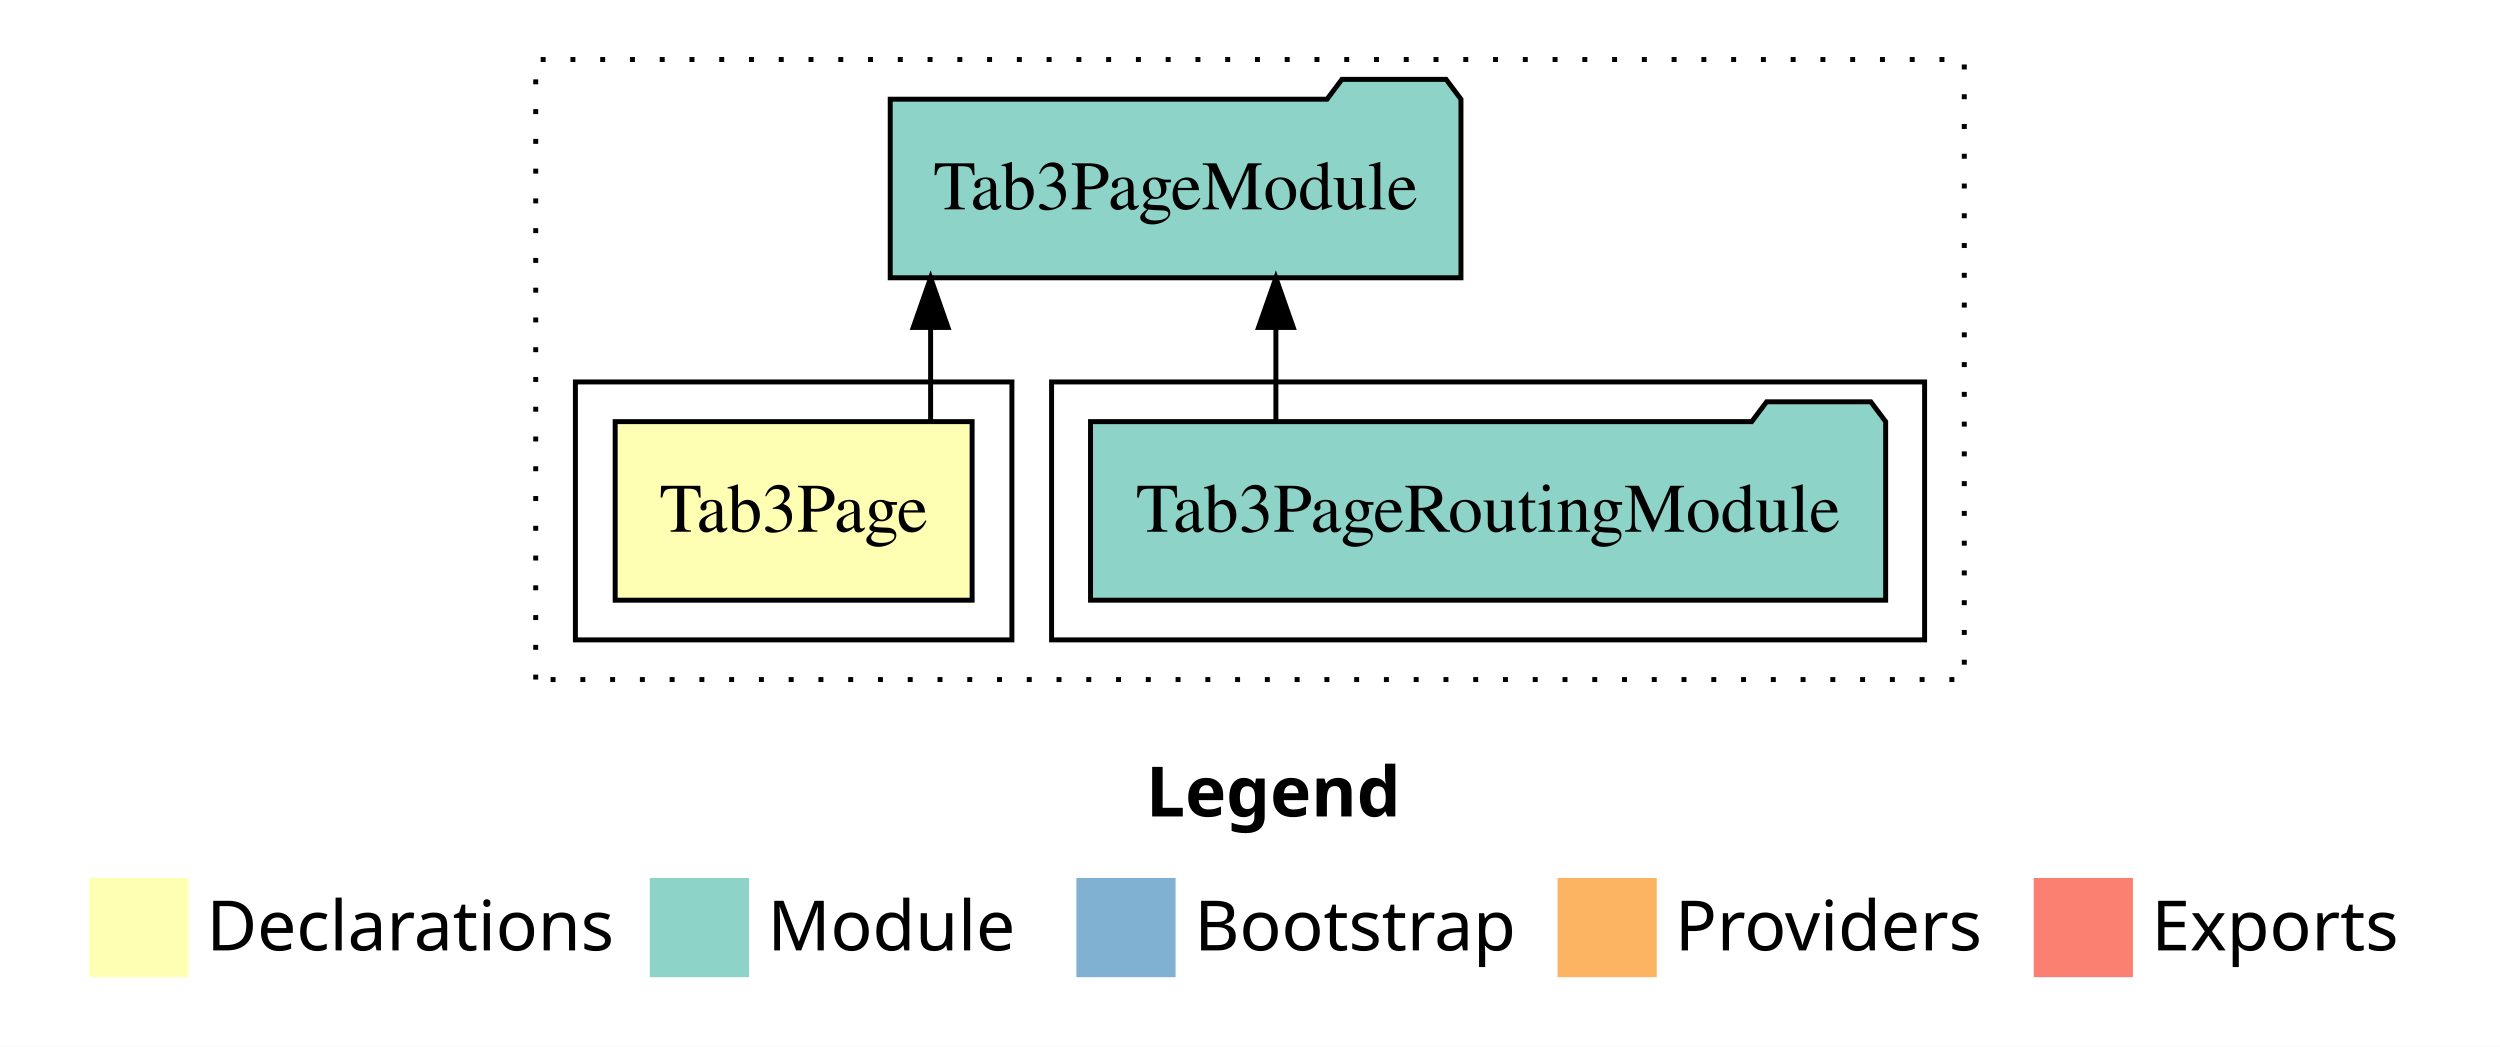
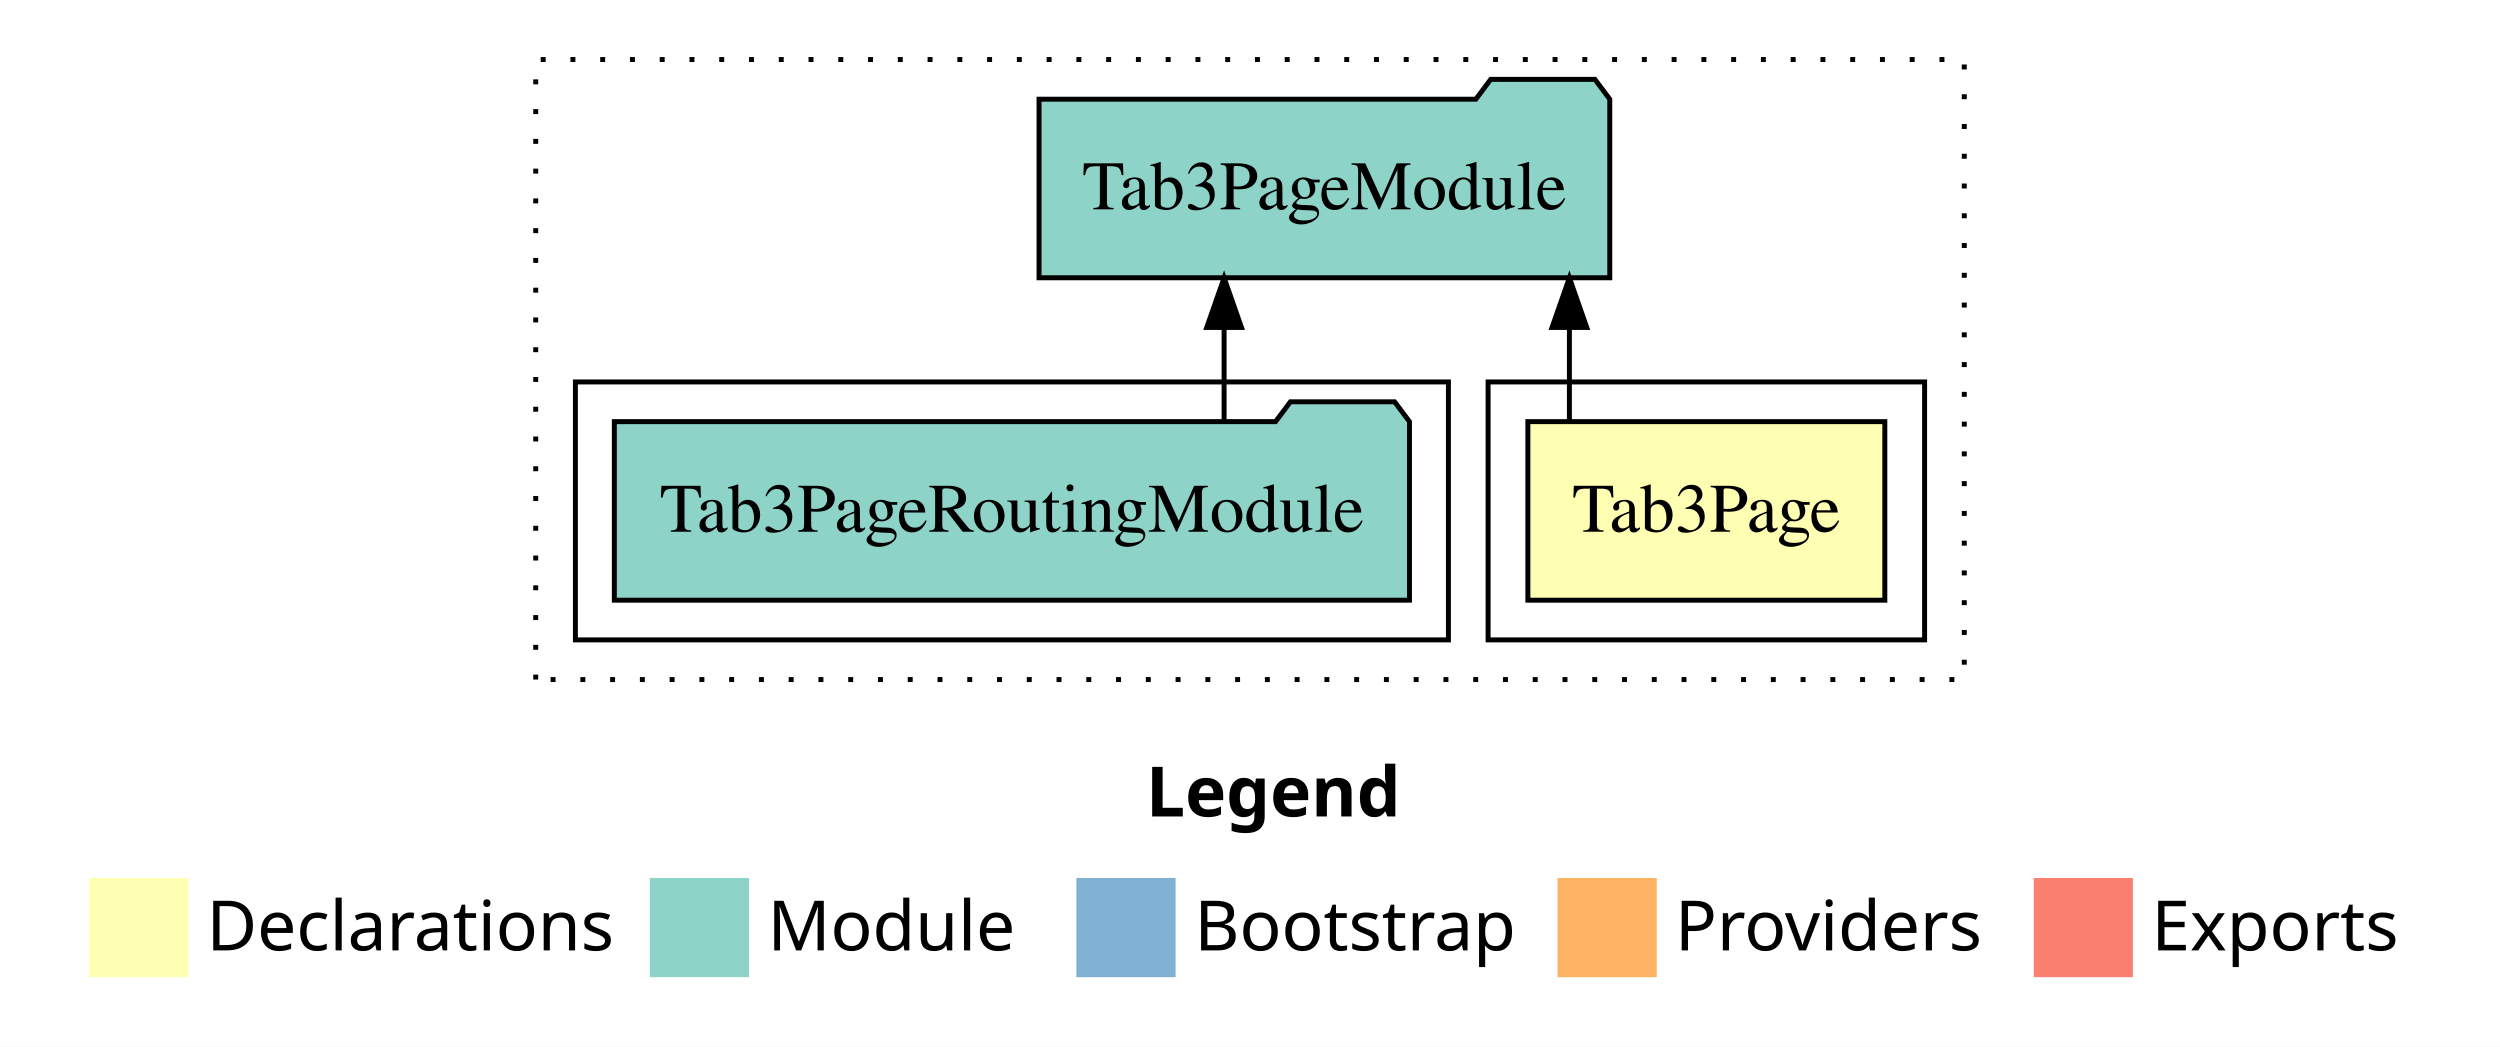
<svg xmlns="http://www.w3.org/2000/svg" width="504pt" height="211pt" viewBox="0.00 0.00 504.00 211.00">
  <g id="graph0" class="graph" transform="scale(1 1) rotate(0) translate(4 207)">
    <polygon fill="white" stroke="transparent" points="-4,4 -4,-207 500,-207 500,4 -4,4" />
    <text text-anchor="start" x="227.01" y="-42.4" font-family="sans-serif" font-weight="bold" font-size="14.00">Legend</text>
    <polygon fill="#ffffb3" stroke="transparent" points="14,-10 14,-30 34,-30 34,-10 14,-10" />
    <text text-anchor="start" x="37.63" y="-15.4" font-family="sans-serif" font-size="14.00">  Declarations</text>
    <polygon fill="#8dd3c7" stroke="transparent" points="127,-10 127,-30 147,-30 147,-10 127,-10" />
    <text text-anchor="start" x="150.73" y="-15.4" font-family="sans-serif" font-size="14.00">  Module</text>
    <polygon fill="#80b1d3" stroke="transparent" points="213,-10 213,-30 233,-30 233,-10 213,-10" />
    <text text-anchor="start" x="236.78" y="-15.4" font-family="sans-serif" font-size="14.00">  Bootstrap</text>
    <polygon fill="#fdb462" stroke="transparent" points="310,-10 310,-30 330,-30 330,-10 310,-10" />
    <text text-anchor="start" x="333.67" y="-15.4" font-family="sans-serif" font-size="14.00">  Providers</text>
    <polygon fill="#fb8072" stroke="transparent" points="406,-10 406,-30 426,-30 426,-10 406,-10" />
    <text text-anchor="start" x="429.73" y="-15.4" font-family="sans-serif" font-size="14.00">  Exports</text>
    <g id="clust1" class="cluster">
      <polygon fill="none" stroke="black" stroke-dasharray="1,5" points="104,-70 104,-195 392,-195 392,-70 104,-70" />
    </g>
+     <g id="clust2" class="cluster">
+       <polygon fill="none" stroke="black" points="296,-78 296,-130 384,-130 384,-78 296,-78" />
+     </g>
    <g id="clust4" class="cluster">
-       <polygon fill="none" stroke="black" points="208,-78 208,-130 384,-130 384,-78 208,-78" />
-     </g>
-     <g id="clust2" class="cluster">
-       <polygon fill="none" stroke="black" points="112,-78 112,-130 200,-130 200,-78 112,-78" />
+       <polygon fill="none" stroke="black" points="112,-78 112,-130 288,-130 288,-78 112,-78" />
    </g>
    <g id="node1" class="node">
-       <polygon fill="#ffffb3" stroke="black" points="191.98,-122 120.02,-122 120.02,-86 191.98,-86 191.98,-122" />
-       <text text-anchor="middle" x="156" y="-99.8" font-family="Times,serif" font-size="14.00">Tab3Page</text>
+       <polygon fill="#ffffb3" stroke="black" points="375.98,-122 304.02,-122 304.02,-86 375.98,-86 375.98,-122" />
+       <text text-anchor="middle" x="340" y="-99.8" font-family="Times,serif" font-size="14.00">Tab3Page</text>
    </g>
    <g id="node2" class="node">
-       <polygon fill="#8dd3c7" stroke="black" points="290.53,-187 287.53,-191 266.53,-191 263.53,-187 175.47,-187 175.47,-151 290.53,-151 290.53,-187" />
-       <text text-anchor="middle" x="233" y="-164.8" font-family="Times,serif" font-size="14.00">Tab3PageModule</text>
+       <polygon fill="#8dd3c7" stroke="black" points="320.53,-187 317.53,-191 296.53,-191 293.53,-187 205.47,-187 205.47,-151 320.53,-151 320.53,-187" />
+       <text text-anchor="middle" x="263" y="-164.8" font-family="Times,serif" font-size="14.00">Tab3PageModule</text>
    </g>
    <g id="edge1" class="edge">
-       <path fill="none" stroke="black" d="M183.61,-122.11C183.61,-122.11 183.61,-140.99 183.61,-140.99" />
-       <polygon fill="black" stroke="black" points="180.11,-140.99 183.61,-150.99 187.11,-140.99 180.11,-140.99" />
+       <path fill="none" stroke="black" d="M312.39,-122.11C312.39,-122.11 312.39,-140.99 312.39,-140.99" />
+       <polygon fill="black" stroke="black" points="308.89,-140.99 312.39,-150.99 315.89,-140.99 308.89,-140.99" />
    </g>
    <g id="node3" class="node">
-       <polygon fill="#8dd3c7" stroke="black" points="376.15,-122 373.15,-126 352.15,-126 349.15,-122 215.85,-122 215.85,-86 376.15,-86 376.15,-122" />
-       <text text-anchor="middle" x="296" y="-99.8" font-family="Times,serif" font-size="14.00">Tab3PageRoutingModule</text>
+       <polygon fill="#8dd3c7" stroke="black" points="280.15,-122 277.15,-126 256.15,-126 253.15,-122 119.85,-122 119.85,-86 280.15,-86 280.15,-122" />
+       <text text-anchor="middle" x="200" y="-99.8" font-family="Times,serif" font-size="14.00">Tab3PageRoutingModule</text>
    </g>
    <g id="edge2" class="edge">
-       <path fill="none" stroke="black" d="M253.22,-122.11C253.22,-122.11 253.22,-140.99 253.22,-140.99" />
-       <polygon fill="black" stroke="black" points="249.72,-140.99 253.22,-150.99 256.72,-140.99 249.72,-140.99" />
+       <path fill="none" stroke="black" d="M242.78,-122.11C242.78,-122.11 242.78,-140.99 242.78,-140.99" />
+       <polygon fill="black" stroke="black" points="239.28,-140.99 242.78,-150.99 246.28,-140.99 239.28,-140.99" />
    </g>
  </g>
</svg>
